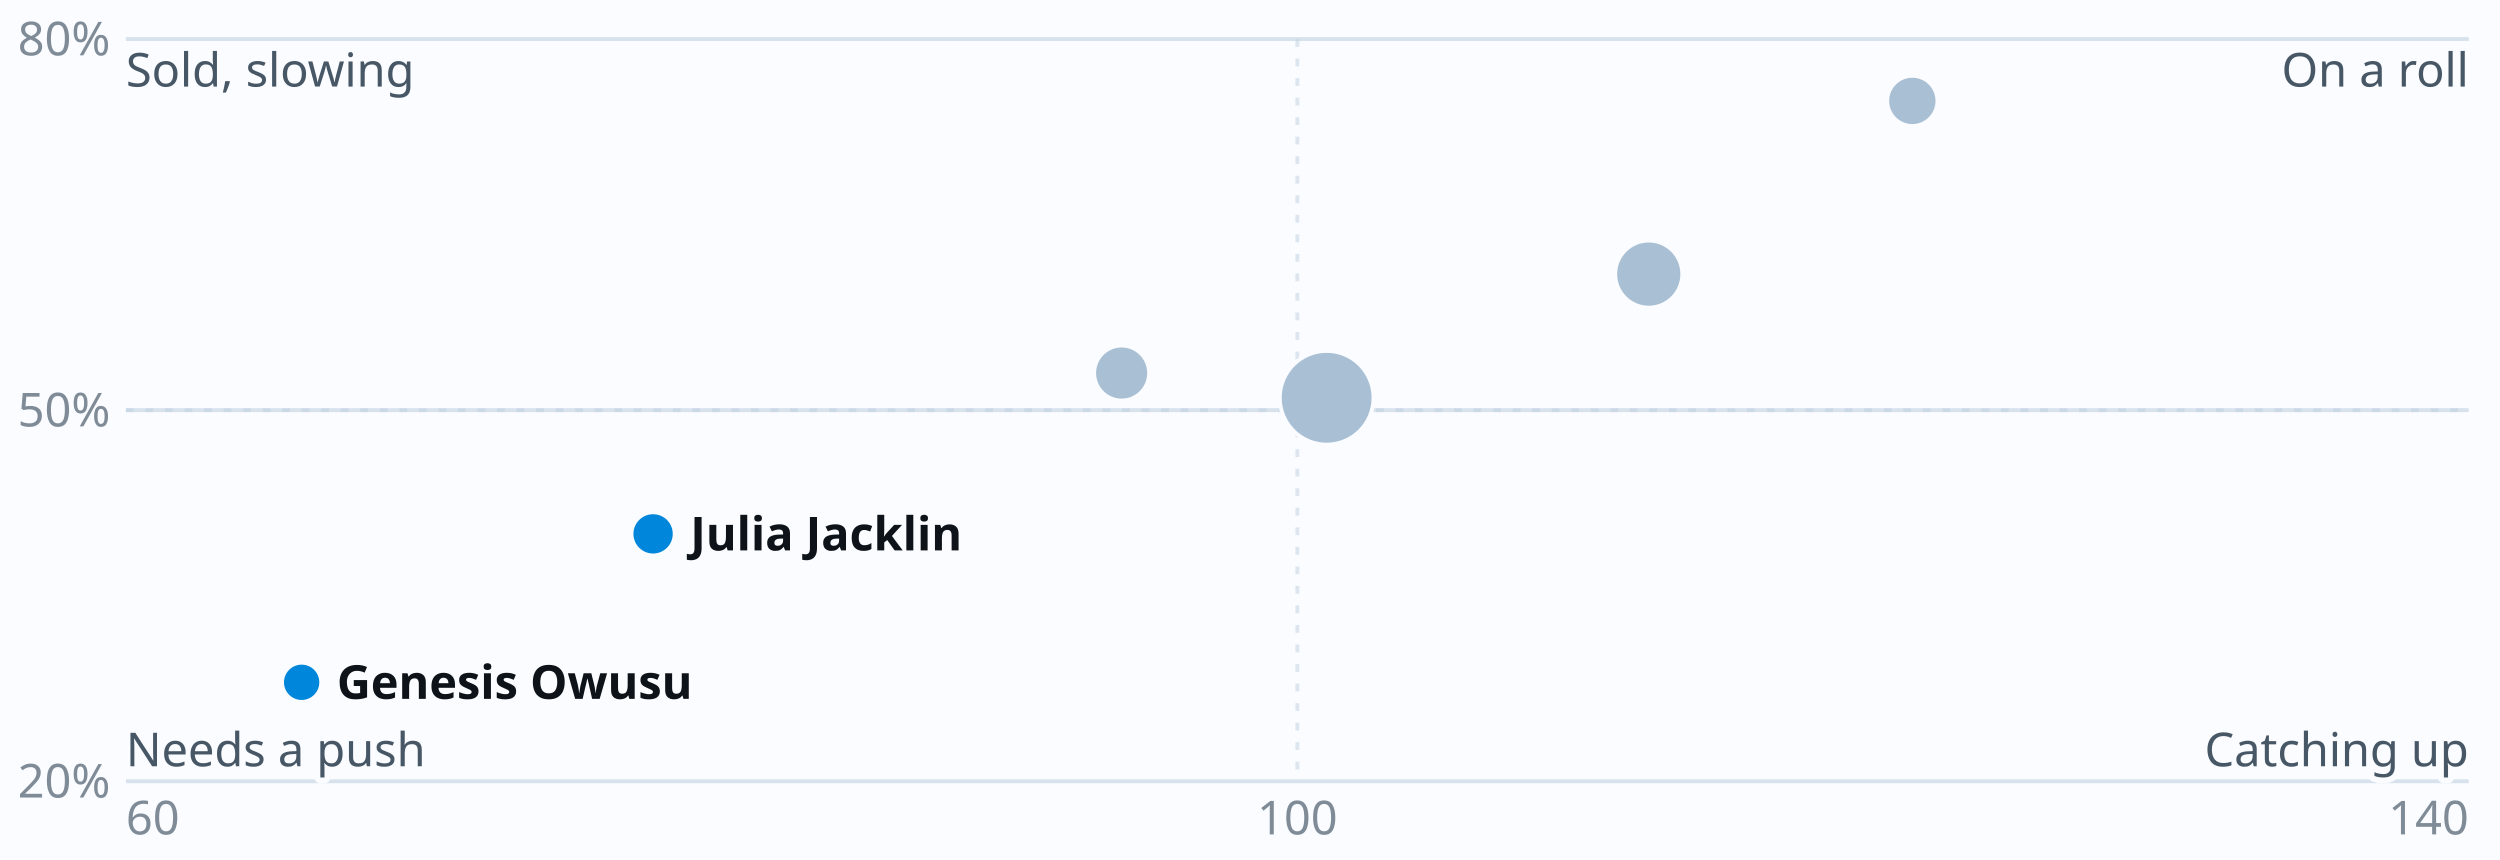
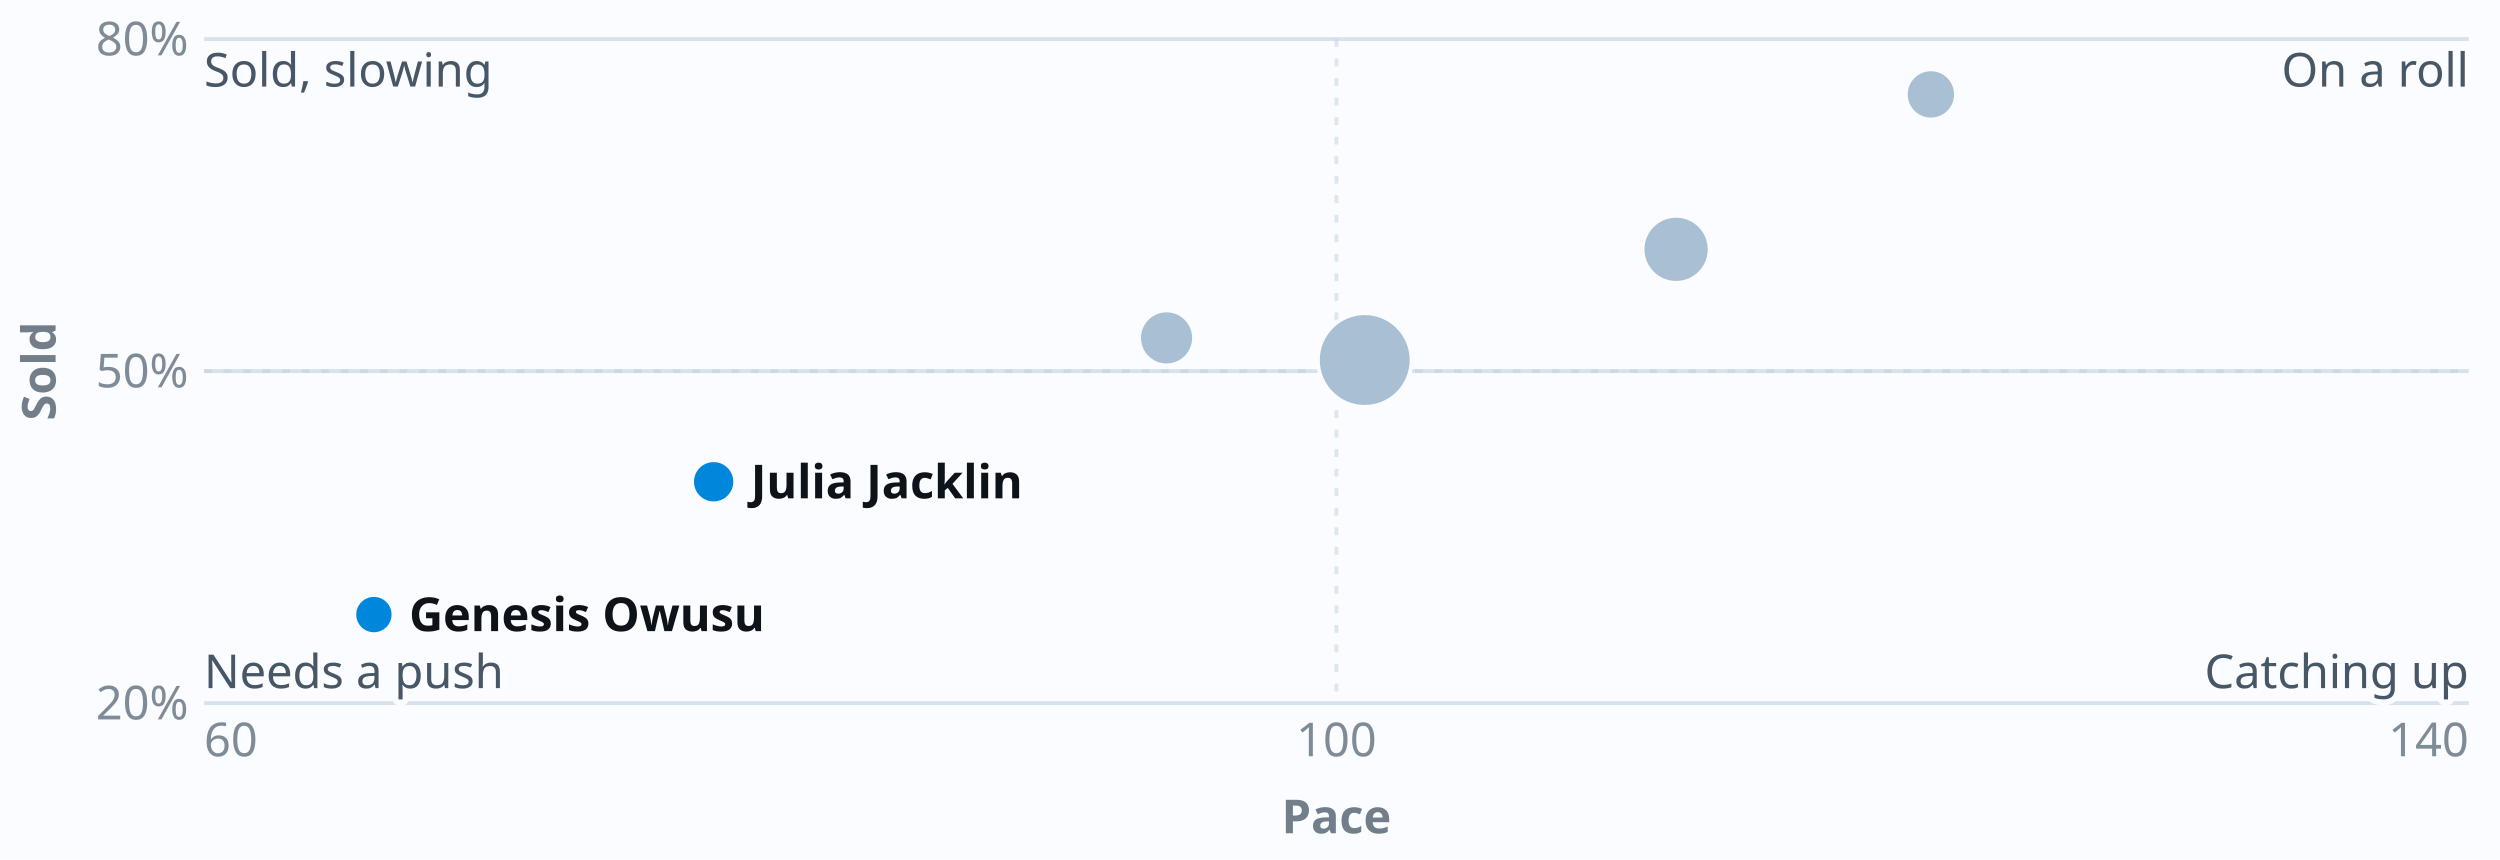
<svg xmlns="http://www.w3.org/2000/svg" class="ts-chart" width="640" height="220" viewBox="0 0 640 220" role="img" aria-roledescription="chart" aria-label="Julia Jacklin and Genesis Owusu are behind on pace and sales" style="font-family:Intermission,system-ui,sans-serif;font-size:12px;font-variant-numeric:tabular-nums;color:#475766;background:#fafcff;display:block;overflow:visible">
  <style>[data-ts-key^="label-"]{paint-order:stroke;stroke:#fafcff;stroke-width:3px;stroke-linejoin:round}</style>
  <rect x="0" y="0" width="640" height="220" fill="#fafcff" />
  <g data-ts-key="grid" class="ts-chart__grid" aria-hidden="true" stroke="#d7e2ed" stroke-opacity="0.11" stroke-width="1">
-     <line data-ts-key="y-grid:number:0.2" stroke="#d7e2ed" stroke-opacity="1" x1="32.24" y1="200" x2="632" y2="200" />
-     <line data-ts-key="y-grid:number:0.5" stroke="#d7e2ed" stroke-opacity="1" x1="32.24" y1="105" x2="632" y2="105" />
-     <line data-ts-key="y-grid:number:0.8" stroke="#d7e2ed" stroke-opacity="1" x1="32.24" y1="10" x2="632" y2="10" />
+     <line data-ts-key="y-grid:number:0.2" stroke="#d7e2ed" stroke-opacity="1" x1="52.24" y1="180" x2="632" y2="180" />
+     <line data-ts-key="y-grid:number:0.5" stroke="#d7e2ed" stroke-opacity="1" x1="52.24" y1="95" x2="632" y2="95" />
+     <line data-ts-key="y-grid:number:0.8" stroke="#d7e2ed" stroke-opacity="1" x1="52.24" y1="10" x2="632" y2="10" />
  </g>
  <g data-ts-key="marks" class="ts-chart__marks">
    <g data-ts-key="quadrant-x" class="ts-chart__rule ts-chart__rule-x" aria-hidden="true">
-       <line data-ts-key="quadrant-x:number:100:0" stroke="#c1d1e1" stroke-opacity="0.5" stroke-width="1" stroke-dasharray="2 3" x1="332.12" y1="10" x2="332.12" y2="200" />
+       <line data-ts-key="quadrant-x:number:100:0" stroke="#c1d1e1" stroke-opacity="0.5" stroke-width="1" stroke-dasharray="2 3" x1="342.12" y1="10" x2="342.12" y2="180" />
    </g>
    <g data-ts-key="quadrant-y" class="ts-chart__rule ts-chart__rule-y" aria-hidden="true">
-       <line data-ts-key="quadrant-y:number:0.5:0" stroke="#c1d1e1" stroke-opacity="0.5" stroke-width="1" stroke-dasharray="2 3" x1="32.24" y1="105" x2="632" y2="105" />
+       <line data-ts-key="quadrant-y:number:0.5:0" stroke="#c1d1e1" stroke-opacity="0.5" stroke-width="1" stroke-dasharray="2 3" x1="52.24" y1="95" x2="632" y2="95" />
    </g>
    <g data-ts-key="label-quadrants" class="ts-chart__text" aria-hidden="true">
-       <text data-ts-key="label-quadrants:object:null:string:26:[&quot;number:60&quot;,&quot;number:0.8&quot;]" fill="#475766" x="32.24" y="18" text-anchor="start" dominant-baseline="middle" font-size="12" font-family="inherit">Sold, slowing</text>
+       <text data-ts-key="label-quadrants:object:null:string:26:[&quot;number:60&quot;,&quot;number:0.8&quot;]" fill="#475766" x="52.24" y="18" text-anchor="start" dominant-baseline="middle" font-size="12" font-family="inherit">Sold, slowing</text>
      <text data-ts-key="label-quadrants:object:null:string:27:[&quot;number:140&quot;,&quot;number:0.8&quot;]" fill="#475766" x="632" y="18" text-anchor="end" dominant-baseline="middle" font-size="12" font-family="inherit">On a roll</text>
-       <text data-ts-key="label-quadrants:object:null:string:26:[&quot;number:60&quot;,&quot;number:0.2&quot;]" fill="#475766" x="32.24" y="192" text-anchor="start" dominant-baseline="middle" font-size="12" font-family="inherit">Needs a push</text>
-       <text data-ts-key="label-quadrants:object:null:string:27:[&quot;number:140&quot;,&quot;number:0.2&quot;]" fill="#475766" x="632" y="192" text-anchor="end" dominant-baseline="middle" font-size="12" font-family="inherit">Catching up</text>
+       <text data-ts-key="label-quadrants:object:null:string:26:[&quot;number:60&quot;,&quot;number:0.2&quot;]" fill="#475766" x="52.24" y="172" text-anchor="start" dominant-baseline="middle" font-size="12" font-family="inherit">Needs a push</text>
+       <text data-ts-key="label-quadrants:object:null:string:27:[&quot;number:140&quot;,&quot;number:0.2&quot;]" fill="#475766" x="632" y="172" text-anchor="end" dominant-baseline="middle" font-size="12" font-family="inherit">Catching up</text>
    </g>
    <g data-ts-key="series-2" class="ts-chart__dot" aria-hidden="true">
-       <circle data-ts-key="series-2:string:6:points:number:0" fill="#a9bfd3" stroke="#fafcff" stroke-width="1" cx="422.08" cy="70.17" r="8.59" />
-       <circle data-ts-key="series-2:string:6:points:number:1" fill="#a9bfd3" stroke="#fafcff" stroke-width="1" cx="339.62" cy="101.83" r="12" />
-       <circle data-ts-key="series-2:string:6:points:number:2" fill="#a9bfd3" stroke="#fafcff" stroke-width="1" cx="489.56" cy="25.83" r="6.43" />
-       <circle data-ts-key="series-2:string:6:points:number:3" fill="#a9bfd3" stroke="#fafcff" stroke-width="1" cx="287.14" cy="95.5" r="7.04" />
+       <circle data-ts-key="series-2:string:6:points:number:0" fill="#a9bfd3" stroke="#fafcff" stroke-width="1" cx="429.08" cy="63.83" r="8.59" />
+       <circle data-ts-key="series-2:string:6:points:number:1" fill="#a9bfd3" stroke="#fafcff" stroke-width="1" cx="349.37" cy="92.17" r="12" />
+       <circle data-ts-key="series-2:string:6:points:number:2" fill="#a9bfd3" stroke="#fafcff" stroke-width="1" cx="494.31" cy="24.17" r="6.43" />
+       <circle data-ts-key="series-2:string:6:points:number:3" fill="#a9bfd3" stroke="#fafcff" stroke-width="1" cx="298.64" cy="86.5" r="7.04" />
    </g>
    <g data-ts-key="series-1" class="ts-chart__dot" aria-hidden="true">
-       <circle data-ts-key="series-1:string:6:points:number:4" fill="#0086da" stroke="#fafcff" stroke-width="1" cx="167.19" cy="136.67" r="5.53" />
-       <circle data-ts-key="series-1:string:6:points:number:5" fill="#0086da" stroke="#fafcff" stroke-width="1" cx="77.22" cy="174.67" r="5.02" />
+       <circle data-ts-key="series-1:string:6:points:number:4" fill="#0086da" stroke="#fafcff" stroke-width="1" cx="182.69" cy="123.33" r="5.53" />
+       <circle data-ts-key="series-1:string:6:points:number:5" fill="#0086da" stroke="#fafcff" stroke-width="1" cx="95.72" cy="157.33" r="5.02" />
    </g>
    <g data-ts-key="label-points" class="ts-chart__text" aria-hidden="true">
-       <text data-ts-key="label-points:object:null:number:4" fill="#0d1318" x="176.72" y="136.67" text-anchor="start" dominant-baseline="middle" font-size="12" font-weight="600" font-family="inherit">Julia Jacklin</text>
-       <text data-ts-key="label-points:object:null:number:5" fill="#0d1318" x="86.24" y="174.67" text-anchor="start" dominant-baseline="middle" font-size="12" font-weight="600" font-family="inherit">Genesis Owusu</text>
+       <text data-ts-key="label-points:object:null:number:4" fill="#0d1318" x="192.22" y="123.33" text-anchor="start" dominant-baseline="middle" font-size="12" font-weight="600" font-family="inherit">Julia Jacklin</text>
+       <text data-ts-key="label-points:object:null:number:5" fill="#0d1318" x="104.74" y="157.33" text-anchor="start" dominant-baseline="middle" font-size="12" font-weight="600" font-family="inherit">Genesis Owusu</text>
    </g>
  </g>
  <g data-ts-key="axes" class="ts-chart__axes" aria-hidden="true">
-     <text data-ts-key="x-tick-label:number:60" fill="#475766" fill-opacity="0.68" x="32.24" y="213.6" text-anchor="start" font-size="12" font-family="inherit">60</text>
-     <text data-ts-key="x-tick-label:number:100" fill="#475766" fill-opacity="0.68" x="332.12" y="213.6" text-anchor="middle" font-size="12" font-family="inherit">100</text>
-     <text data-ts-key="x-tick-label:number:140" fill="#475766" fill-opacity="0.68" x="632" y="213.6" text-anchor="end" font-size="12" font-family="inherit">140</text>
-     <text data-ts-key="y-tick-label:number:0.2" fill="#475766" fill-opacity="0.68" x="28.24" y="200" text-anchor="end" dominant-baseline="middle" font-size="12" font-family="inherit">20%</text>
-     <text data-ts-key="y-tick-label:number:0.5" fill="#475766" fill-opacity="0.68" x="28.24" y="105" text-anchor="end" dominant-baseline="middle" font-size="12" font-family="inherit">50%</text>
-     <text data-ts-key="y-tick-label:number:0.8" fill="#475766" fill-opacity="0.68" x="28.24" y="10" text-anchor="end" dominant-baseline="middle" font-size="12" font-family="inherit">80%</text>
+     <text data-ts-key="x-tick-label:number:60" fill="#475766" fill-opacity="0.68" x="52.24" y="193.6" text-anchor="start" font-size="12" font-family="inherit">60</text>
+     <text data-ts-key="x-tick-label:number:100" fill="#475766" fill-opacity="0.68" x="342.12" y="193.6" text-anchor="middle" font-size="12" font-family="inherit">100</text>
+     <text data-ts-key="x-tick-label:number:140" fill="#475766" fill-opacity="0.68" x="632" y="193.6" text-anchor="end" font-size="12" font-family="inherit">140</text>
+     <text data-ts-key="x-label" fill="#475766" fill-opacity="0.76" x="342.12" y="204" text-anchor="middle" dominant-baseline="hanging" font-size="12" font-weight="600" font-family="inherit">Pace</text>
+     <text data-ts-key="y-tick-label:number:0.2" fill="#475766" fill-opacity="0.68" x="48.24" y="180" text-anchor="end" dominant-baseline="middle" font-size="12" font-family="inherit">20%</text>
+     <text data-ts-key="y-tick-label:number:0.5" fill="#475766" fill-opacity="0.68" x="48.24" y="95" text-anchor="end" dominant-baseline="middle" font-size="12" font-family="inherit">50%</text>
+     <text data-ts-key="y-tick-label:number:0.8" fill="#475766" fill-opacity="0.68" x="48.24" y="10" text-anchor="end" dominant-baseline="middle" font-size="12" font-family="inherit">80%</text>
+     <text data-ts-key="y-label" fill="#475766" fill-opacity="0.76" x="10" y="95" text-anchor="middle" dominant-baseline="middle" transform="rotate(-90 10 95)" font-size="12" font-weight="600" font-family="inherit">Sold</text>
  </g>
</svg>
